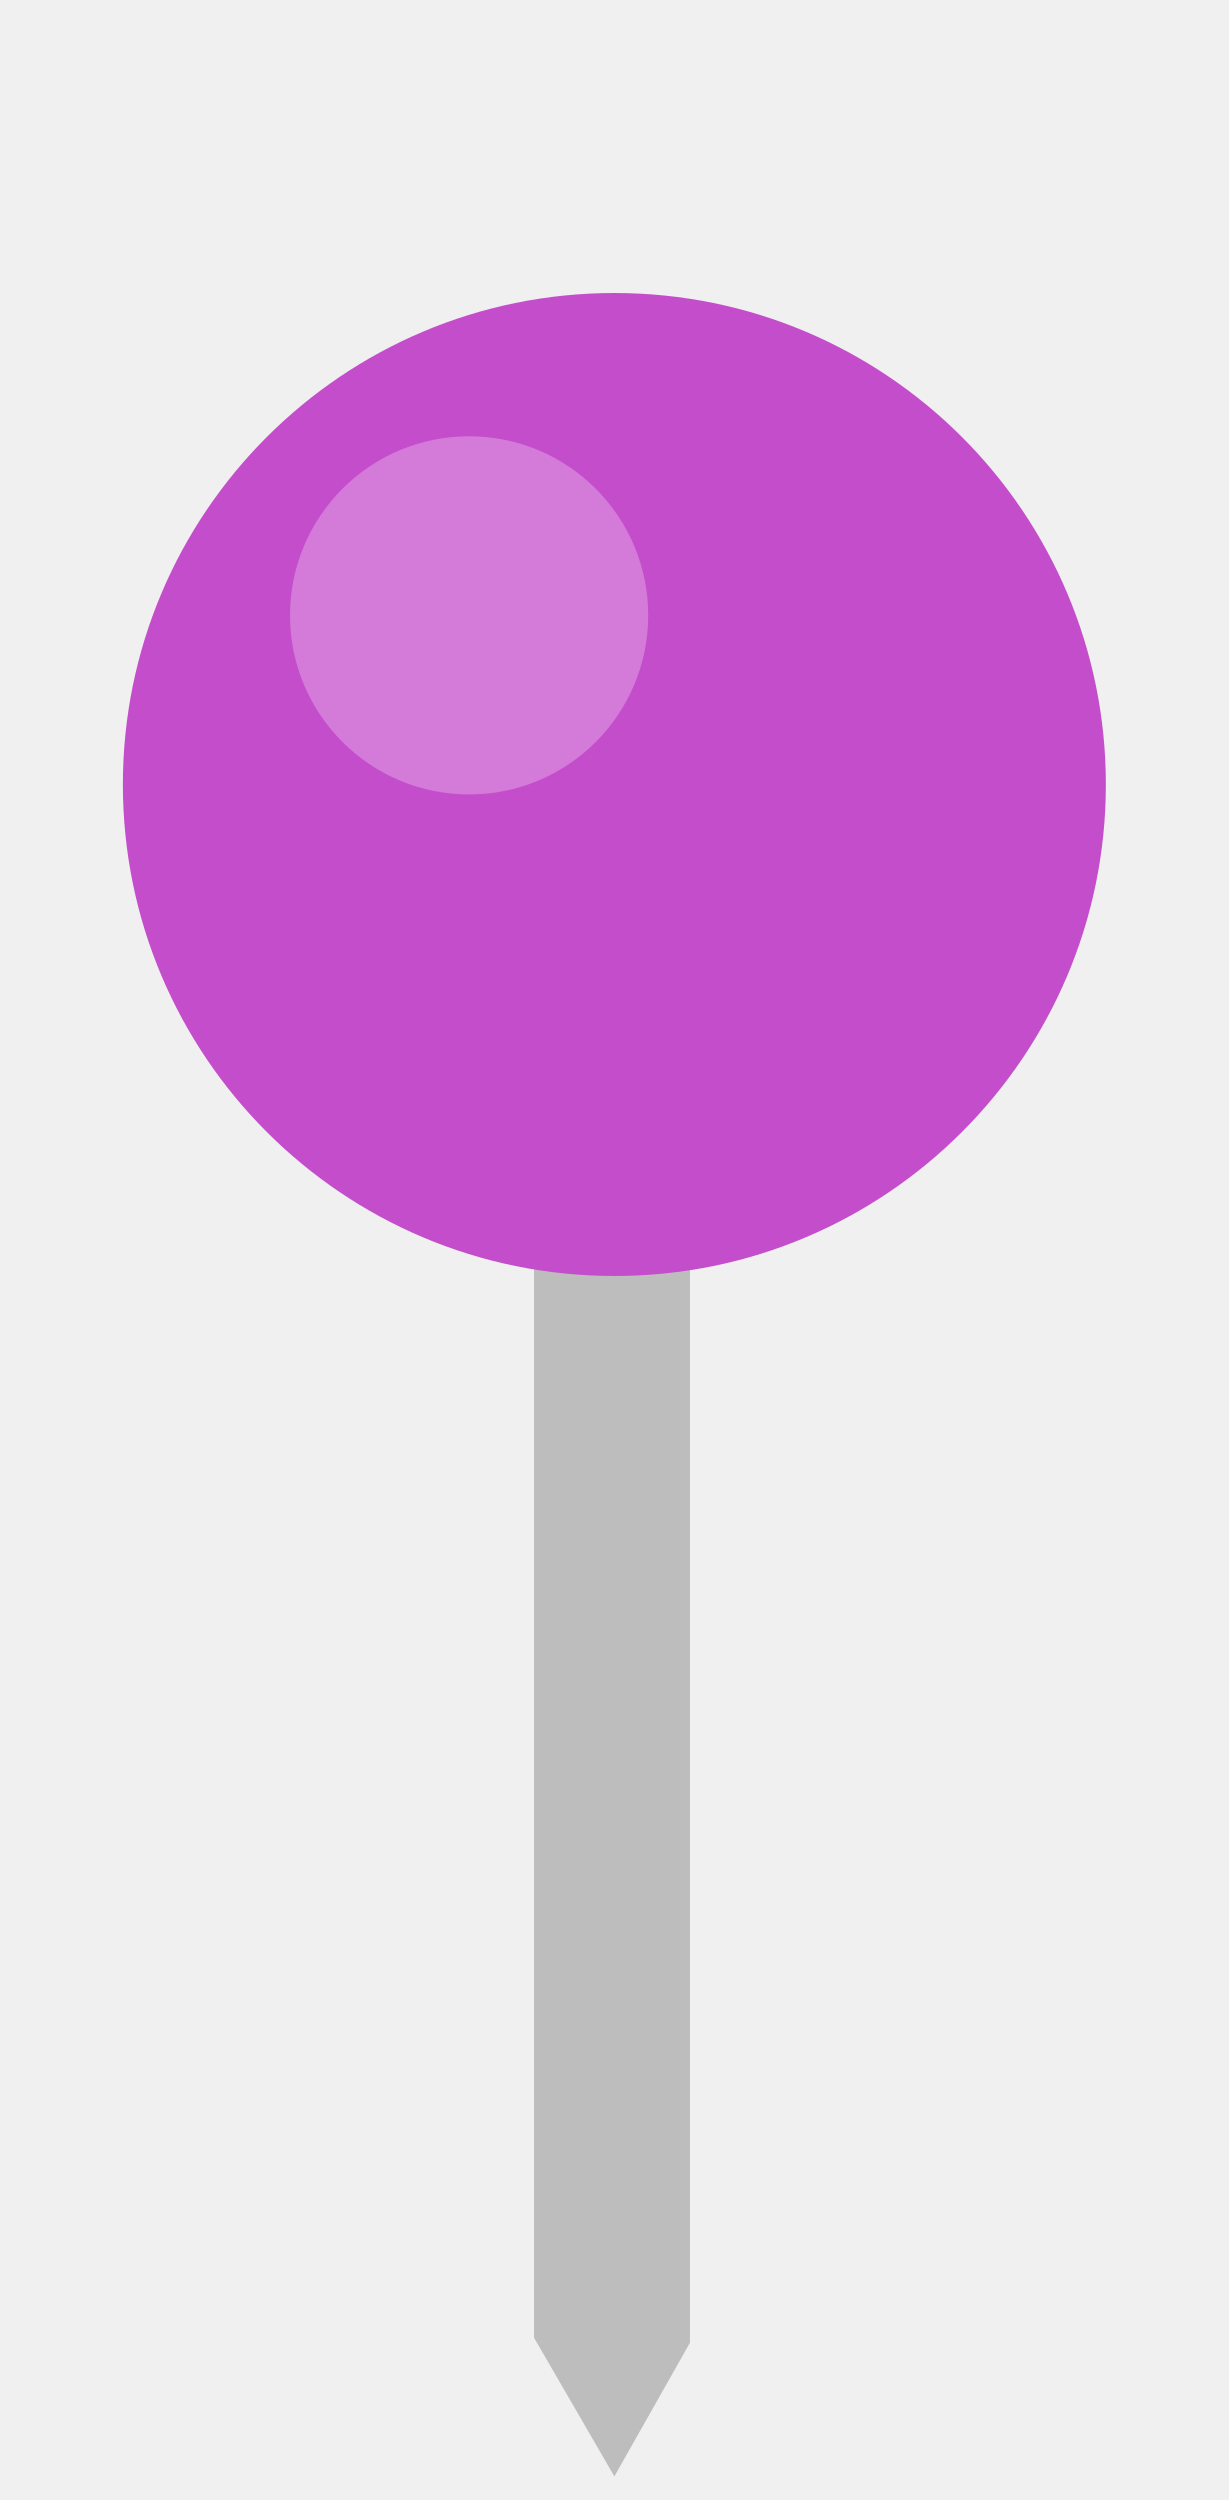
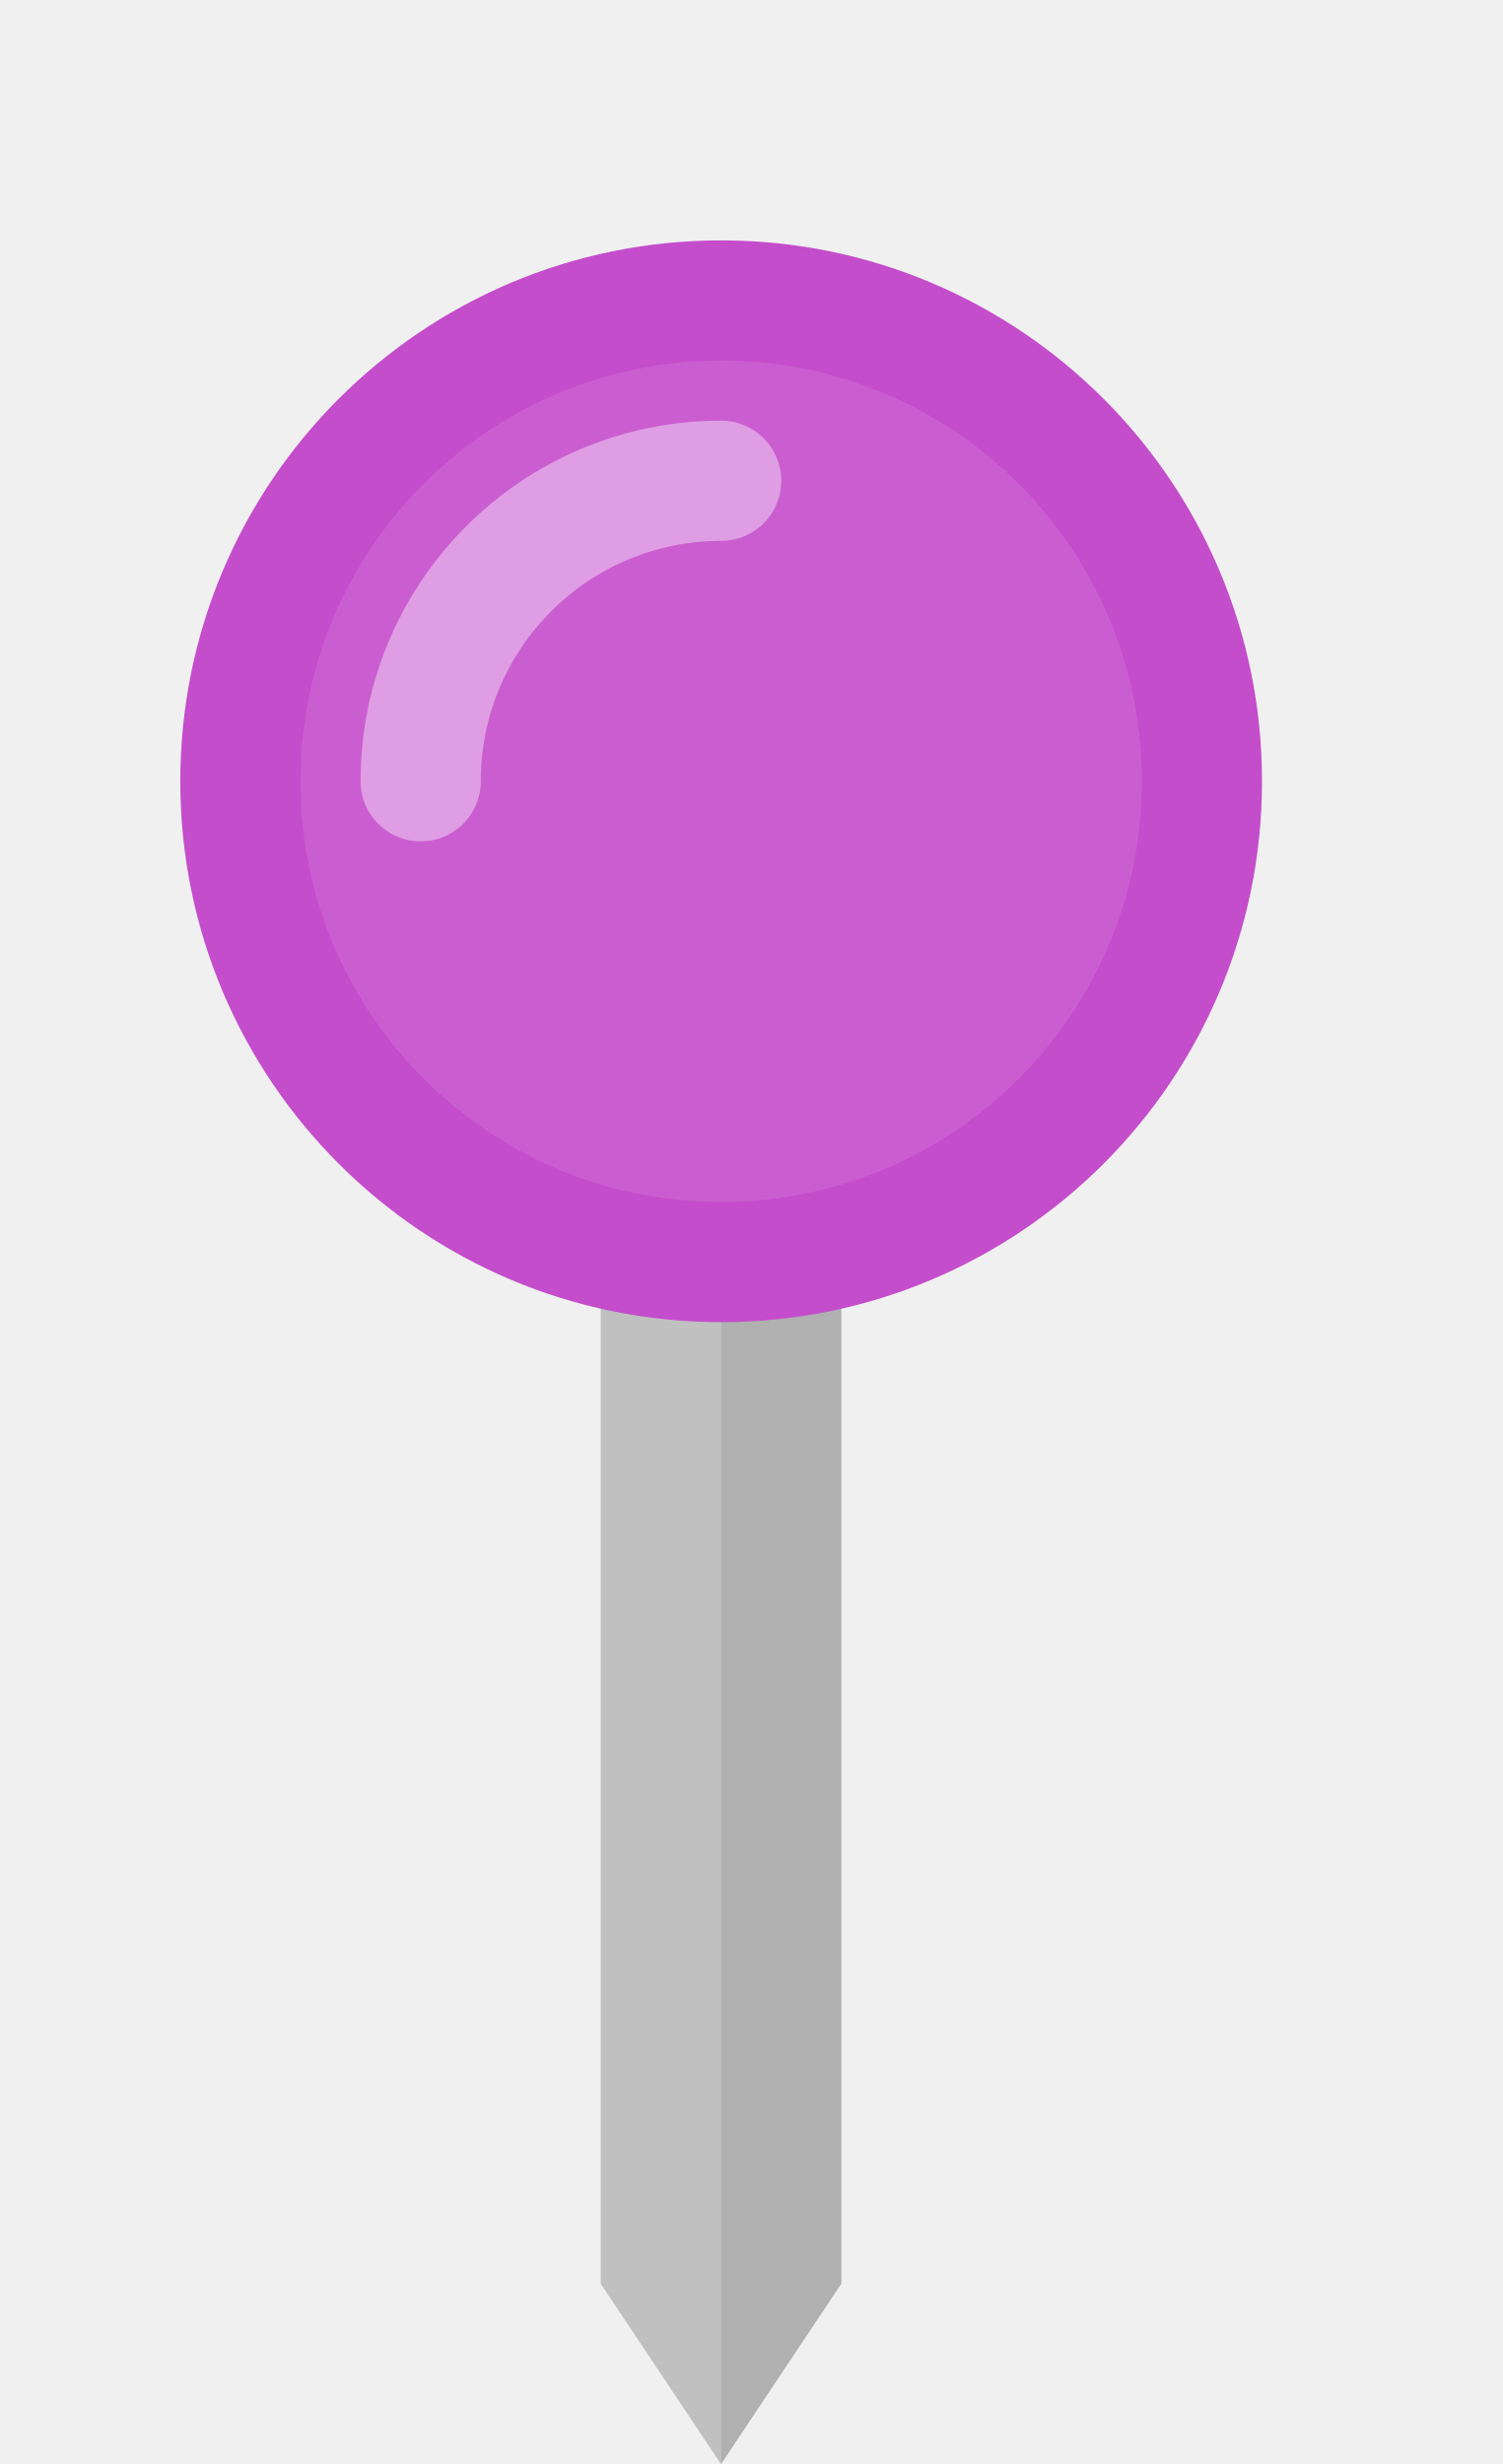
- <svg xmlns="http://www.w3.org/2000/svg" width="100%" height="100%" viewBox="0 0 260 529" version="1.1" xml:space="preserve" style="fill-rule:evenodd;clip-rule:evenodd;stroke-linejoin:round;stroke-miterlimit:2;">
-   <g transform="matrix(1,0,0,1.04762,-183,-96.1905)">
-     <path d="M296,319L296,564L313,592L329,565L329,319L296,319Z" style="fill:rgb(189,189,189);" />
-   </g>
-   <g transform="matrix(0.842105,0,0,0.842105,20.9474,54.4211)">
-     <g transform="matrix(1,0,0,1,-182,-51)">
-       <circle cx="311.5" cy="183.5" r="123.5" style="fill:rgb(196,77,203);" />
-     </g>
-     <g transform="matrix(1,0,0,1,-193,-63)">
-       <circle cx="286" cy="153" r="45" style="fill:rgb(212,122,217);" />
-     </g>
-   </g>
+ <svg xmlns="http://www.w3.org/2000/svg" viewBox="0 0 25 41" style="fill:rgb(196,77,203);">
+   <path d="M 12,41 l -2,-3 l 0,-20 l 4,0 l 0,20 Z" style="fill: #b0b0b0;" />
+   <path d="M 12,41 l -2,-3 l 0,-20 l 2,0 Z" style="fill: #c0c0c0;" />
+   <circle cx="12" cy="13" r="9" />
+   <circle cx="12" cy="13" r="7" style="fill: white; fill-opacity: .1" />
+   <path d="M 7,13 a 5,5,0,0,1,5,-5" style="stroke: white; stroke-opacity: .4;fill: none;stroke-linecap: round;stroke-width: 2;" />
</svg>
